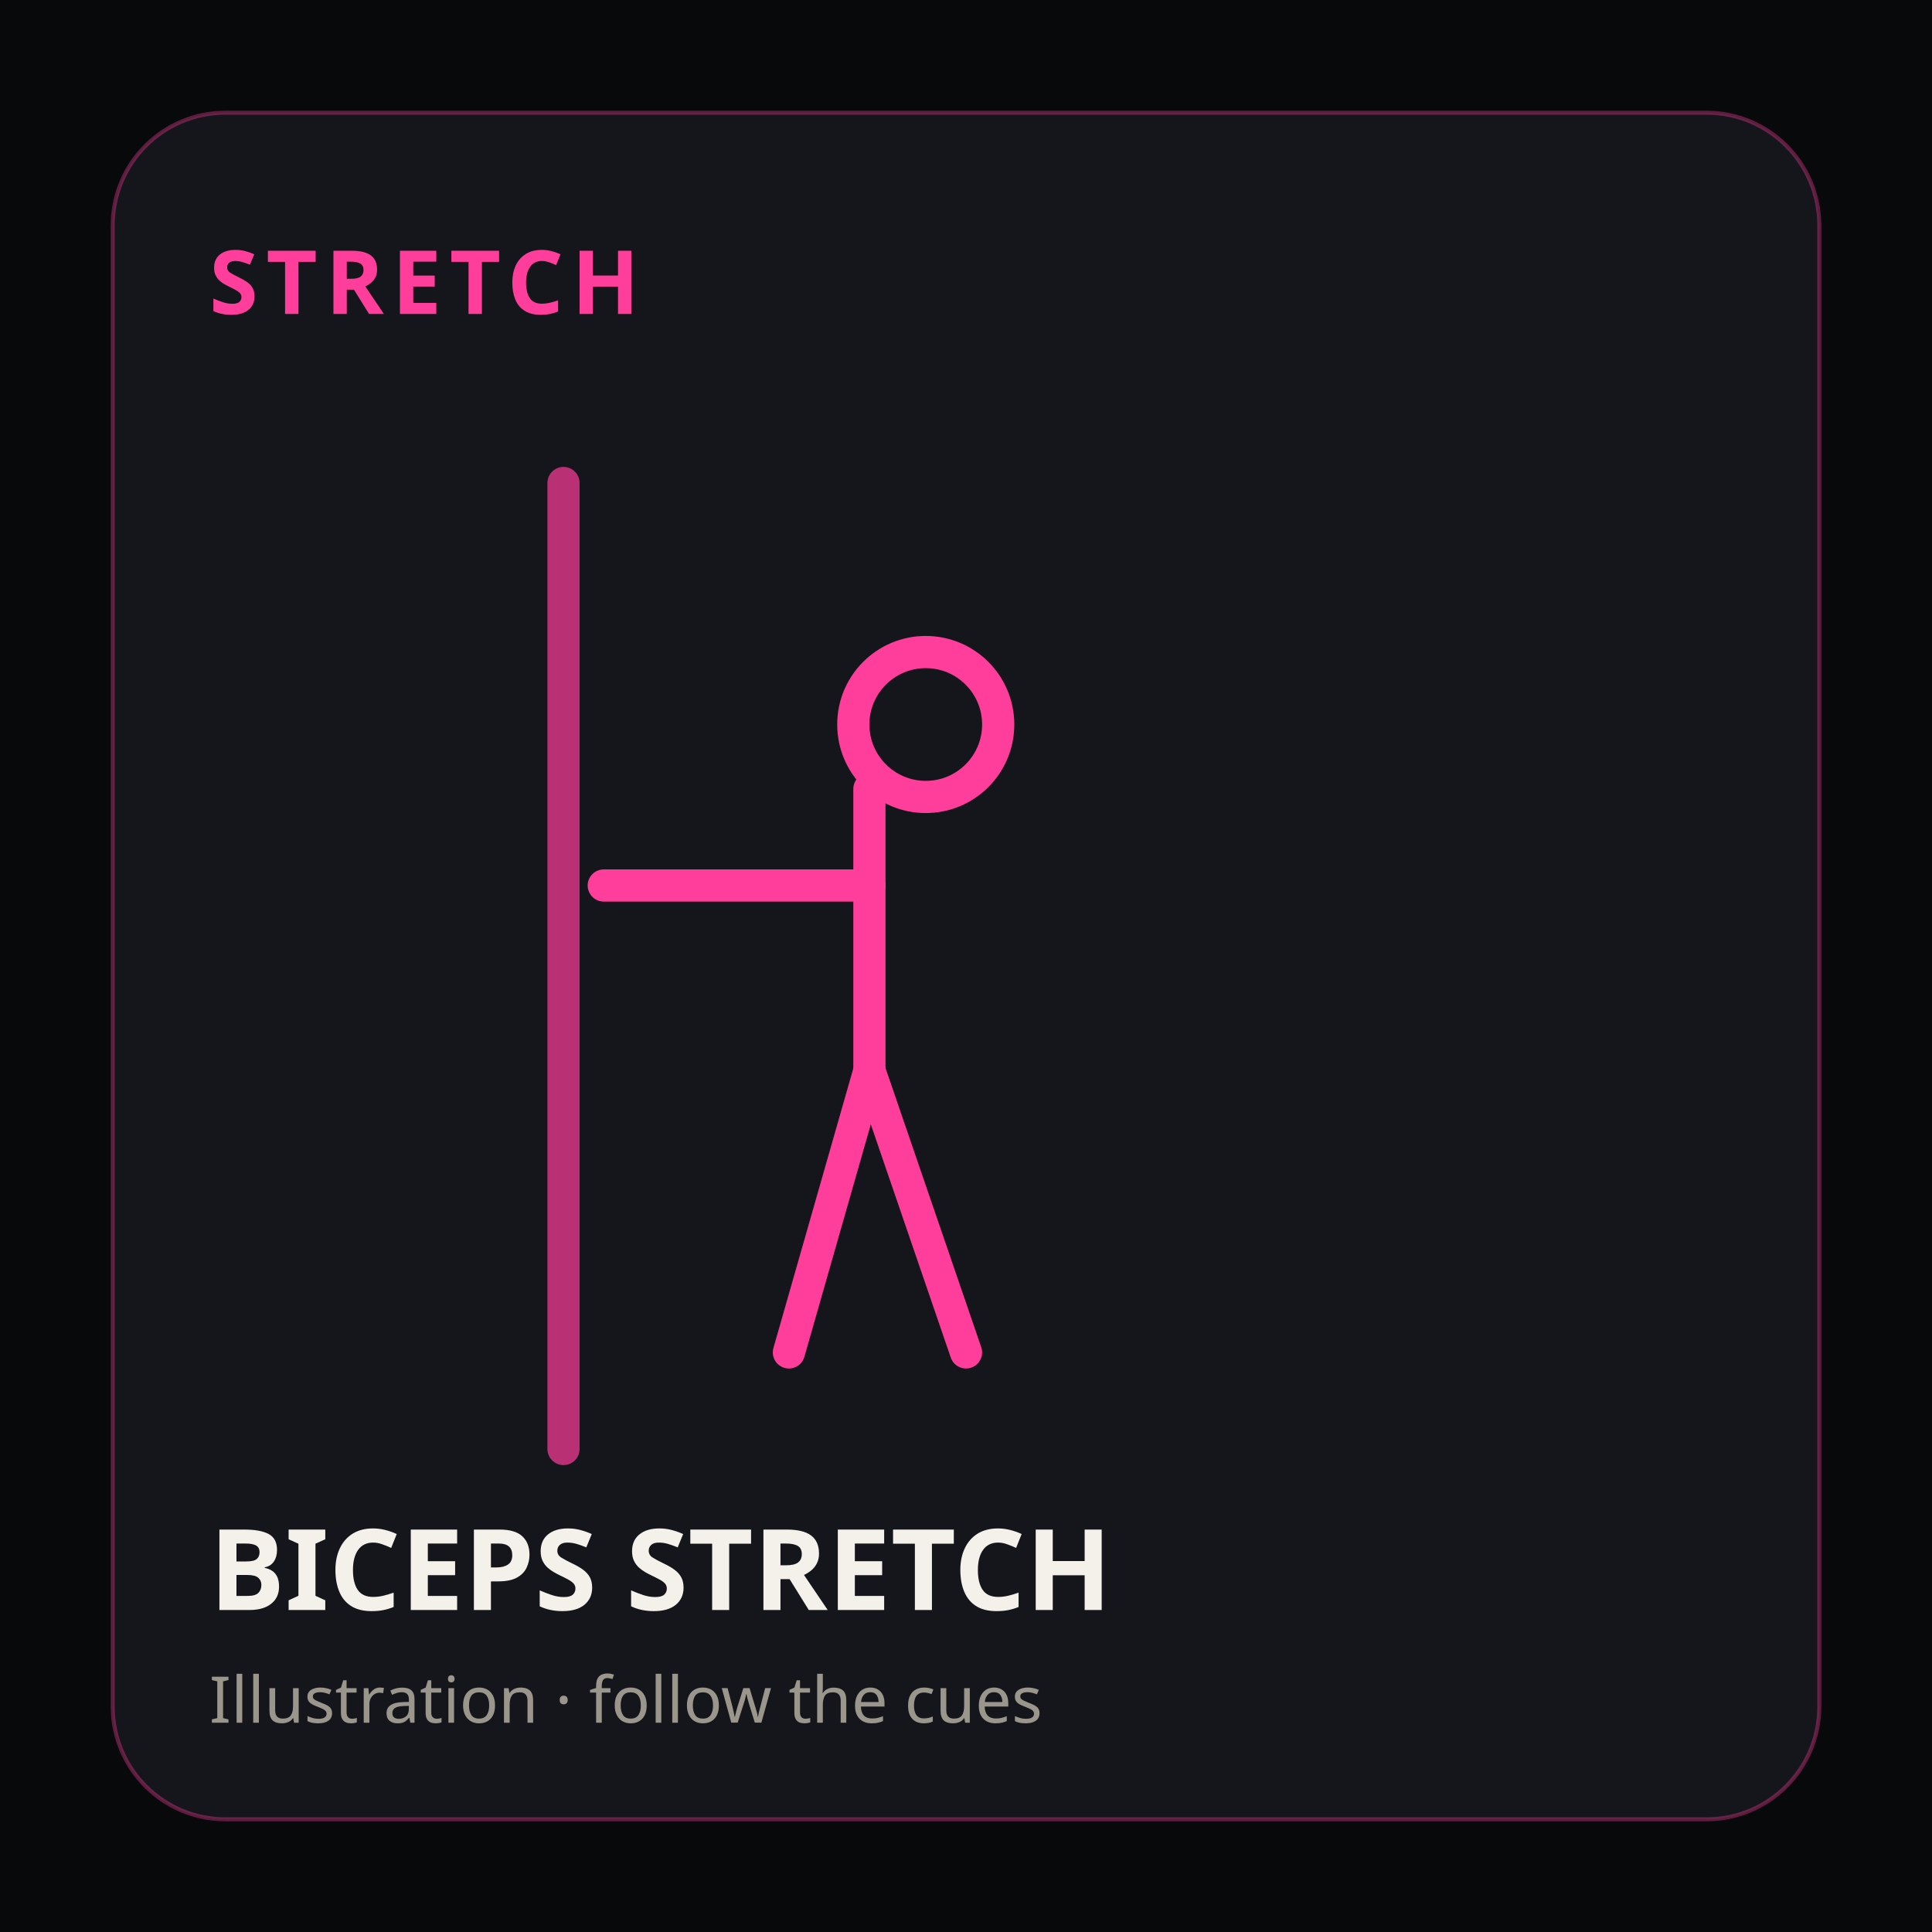
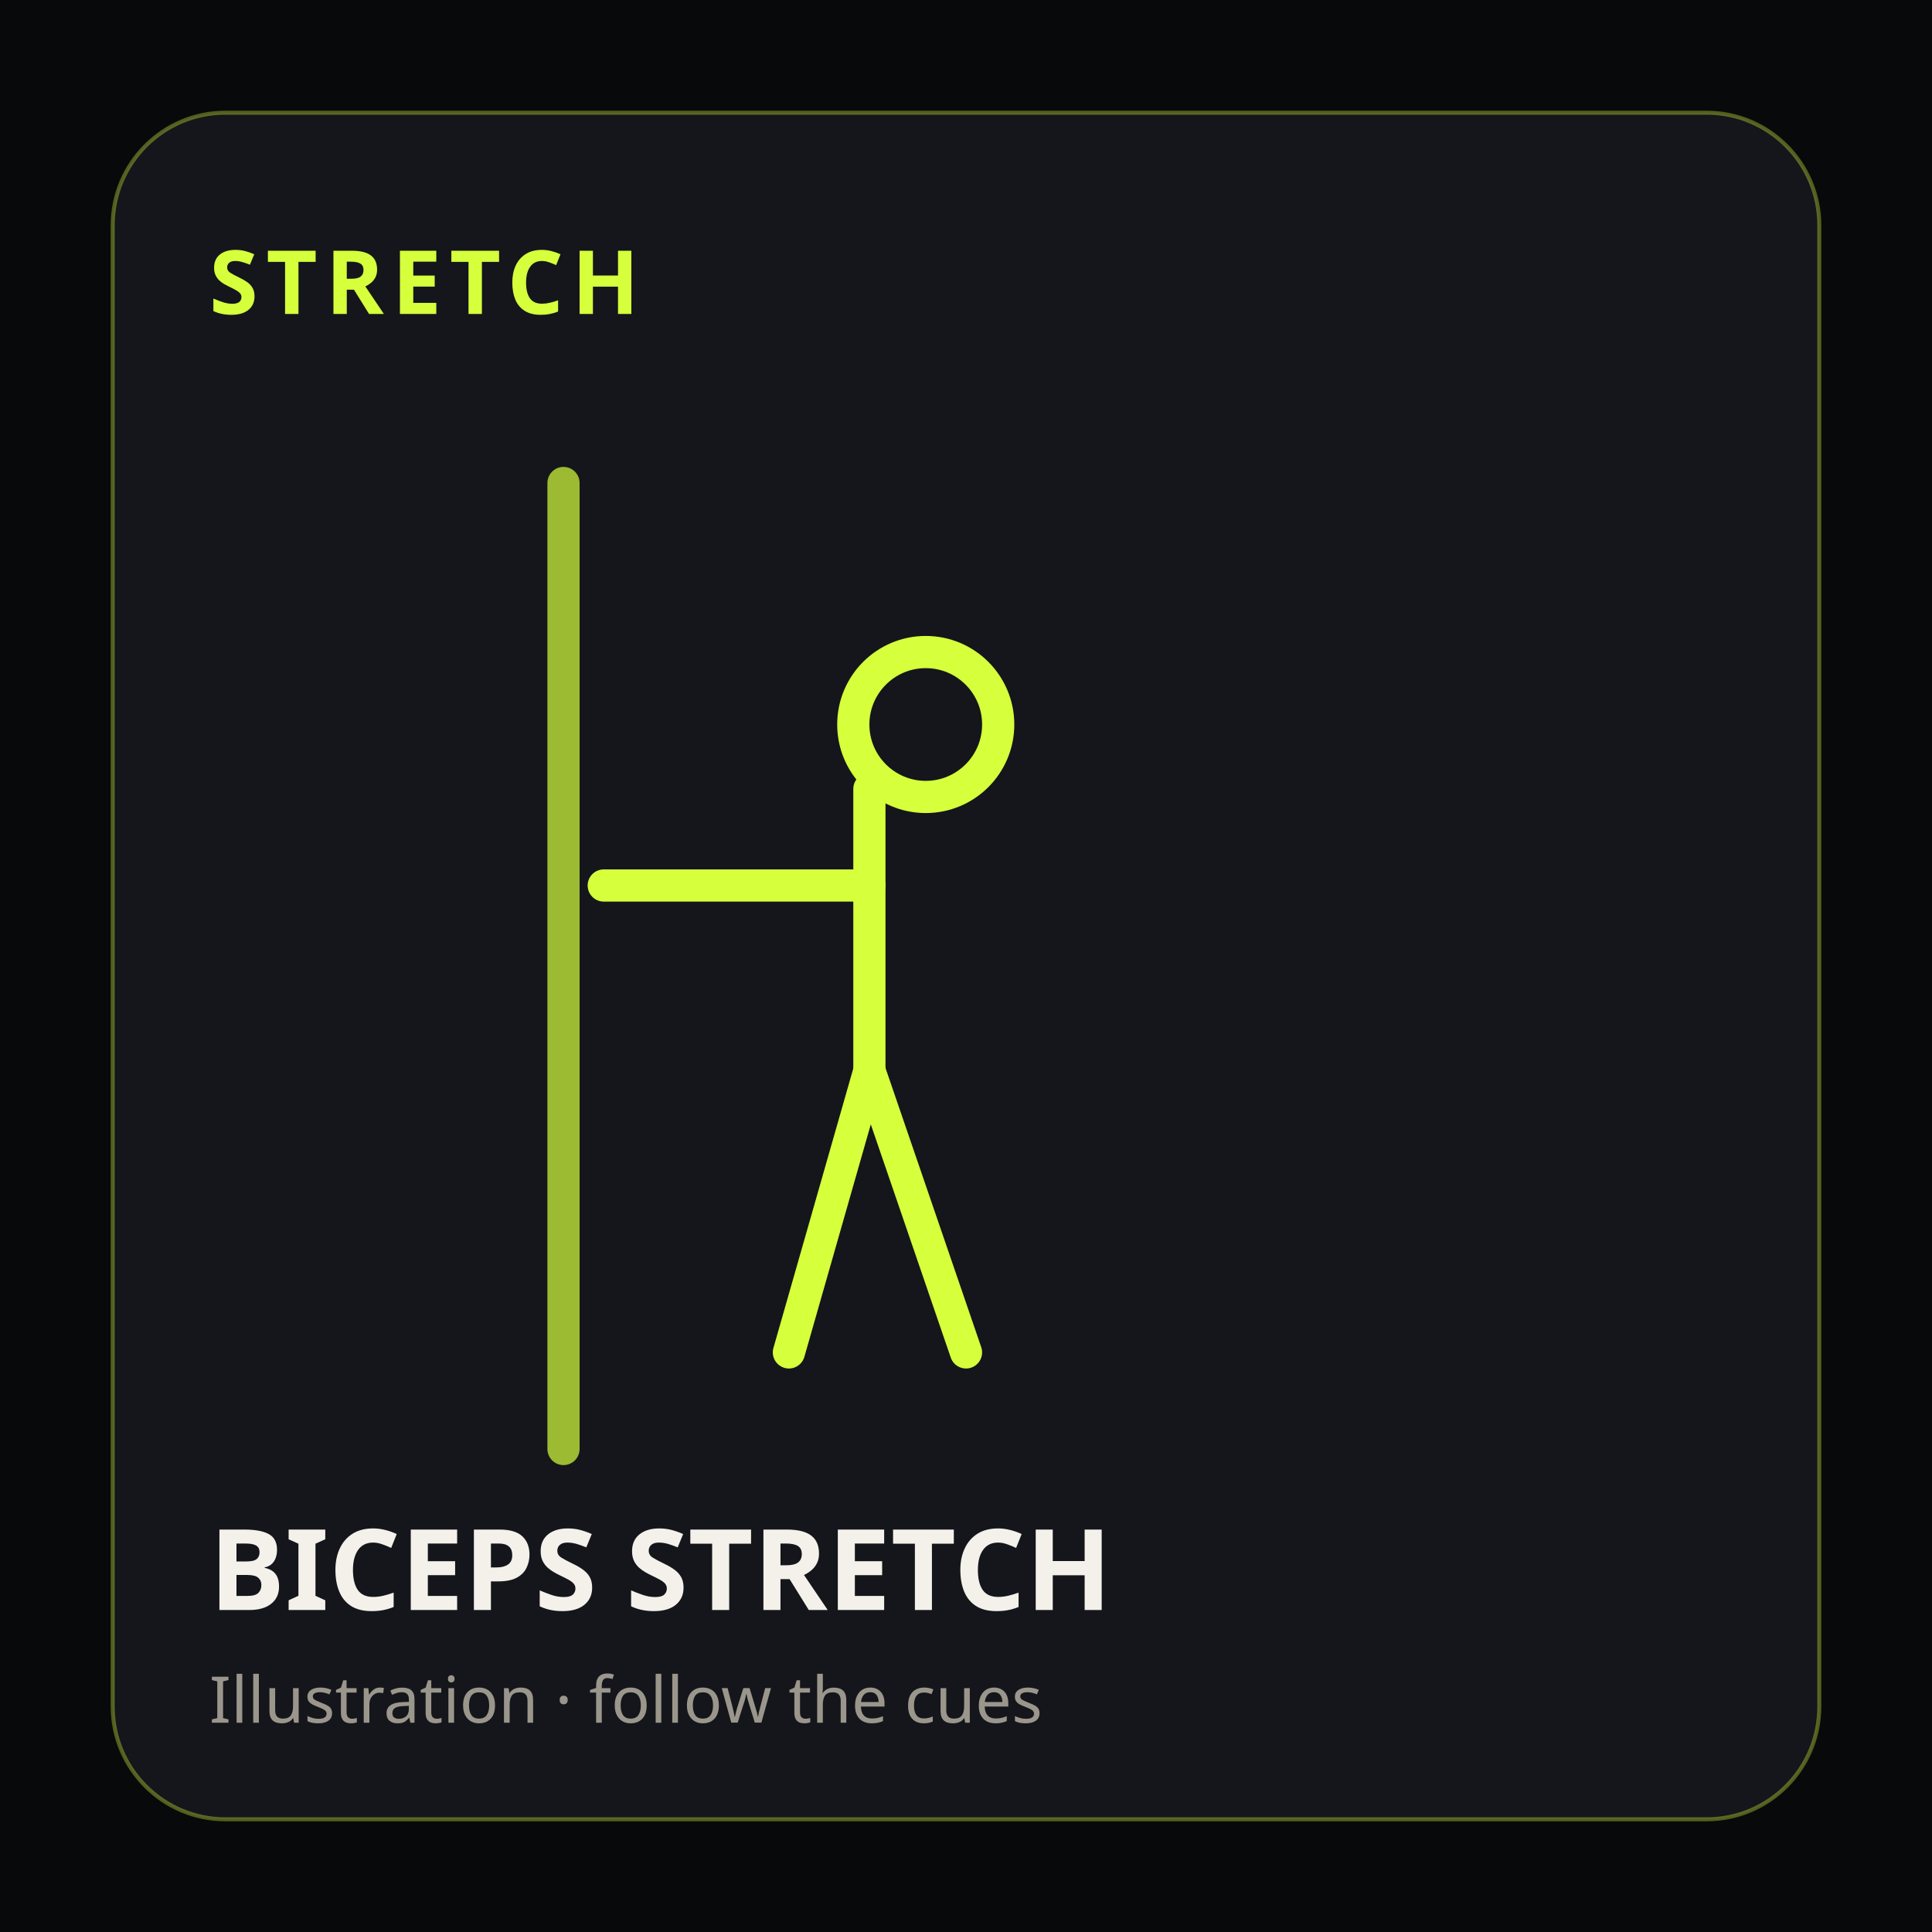
<svg xmlns="http://www.w3.org/2000/svg" width="480" height="480" viewBox="0 0 480 480" role="img">
  <rect width="480" height="480" fill="#08090b" />
-   <rect x="28" y="28" width="424" height="424" rx="28" fill="#14161b" stroke="#ff3d9a" stroke-opacity="0.35" />
-   <text x="52" y="78" fill="#ff3d9a" font-family="ui-sans-serif,system-ui,sans-serif" font-size="22" font-weight="700" letter-spacing="2">STRETCH</text>
-   <g fill="none" stroke="#ff3d9a" stroke-width="8" stroke-linecap="round" stroke-linejoin="round">
+   <rect x="28" y="28" width="424" height="424" rx="28" fill="#14161b" stroke="#d6ff3c" stroke-opacity="0.35" />
+   <text x="52" y="78" fill="#d6ff3c" font-family="ui-sans-serif,system-ui,sans-serif" font-size="22" font-weight="700" letter-spacing="2">STRETCH</text>
+   <g fill="none" stroke="#d6ff3c" stroke-width="8" stroke-linecap="round" stroke-linejoin="round">
    <path d="M140 120 v240" stroke-opacity="0.7" />
    <circle cx="230" cy="180" r="18" fill="#14161b" />
    <path d="M216 196 v70" />
    <path d="M216 220 H150" />
    <path d="M216 266 l-20 70 M216 266 l24 70" />
  </g>
  <text x="52" y="400" fill="#f4f1ea" font-family="ui-sans-serif,system-ui,sans-serif" font-size="28" font-weight="700">BICEPS STRETCH</text>
  <text x="52" y="428" fill="#9b968c" font-family="ui-sans-serif,system-ui,sans-serif" font-size="16">Illustration · follow the cues</text>
</svg>
